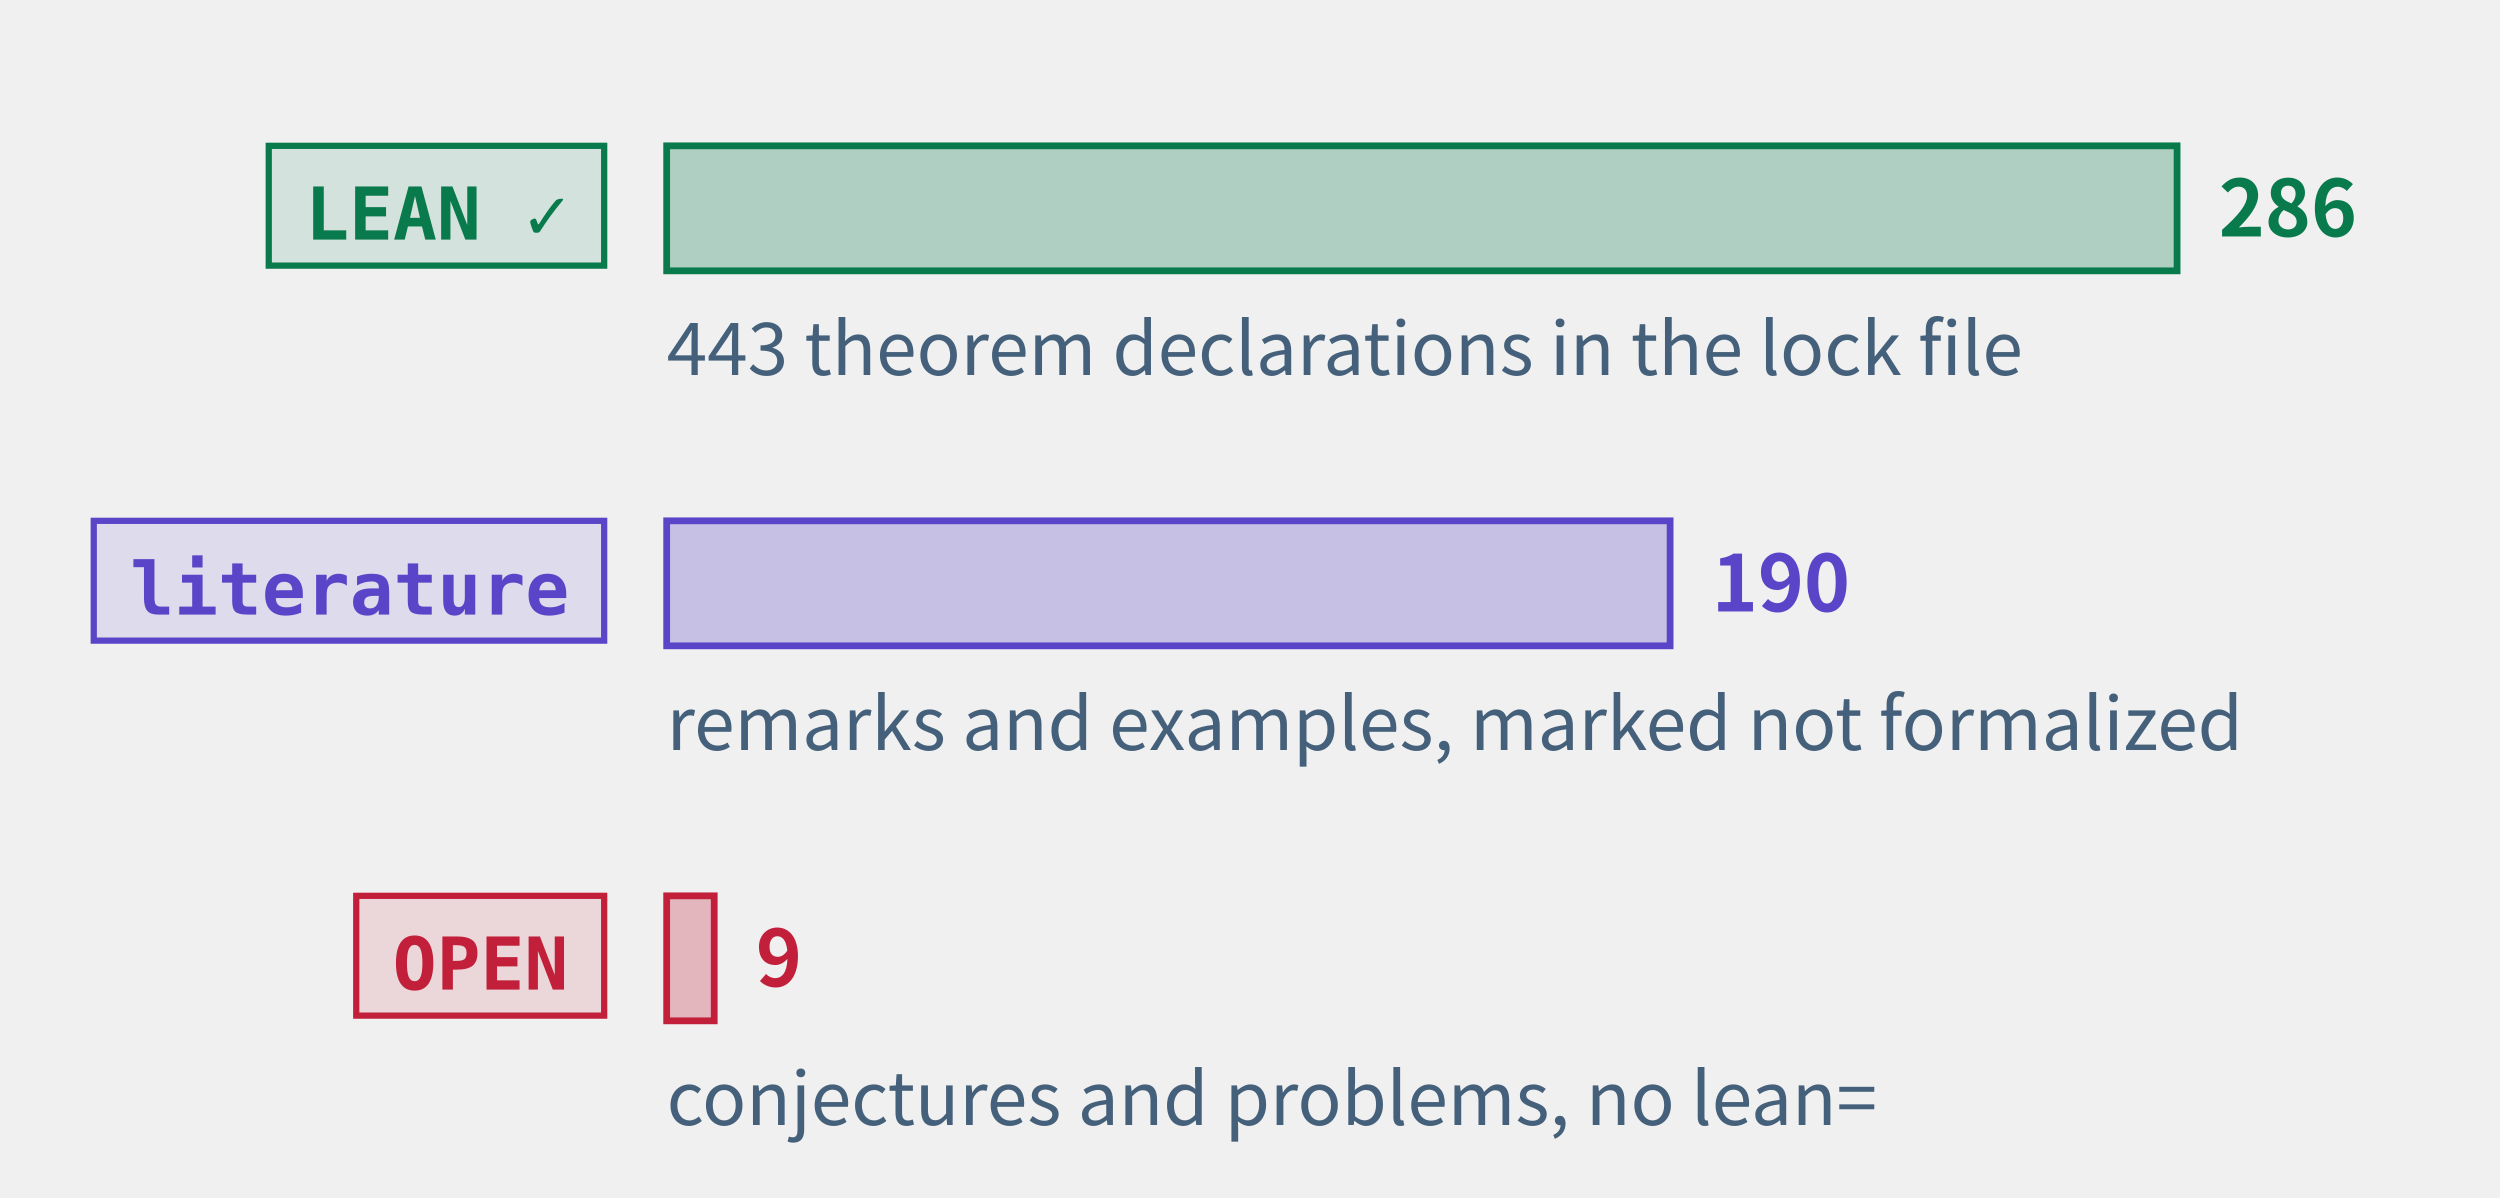
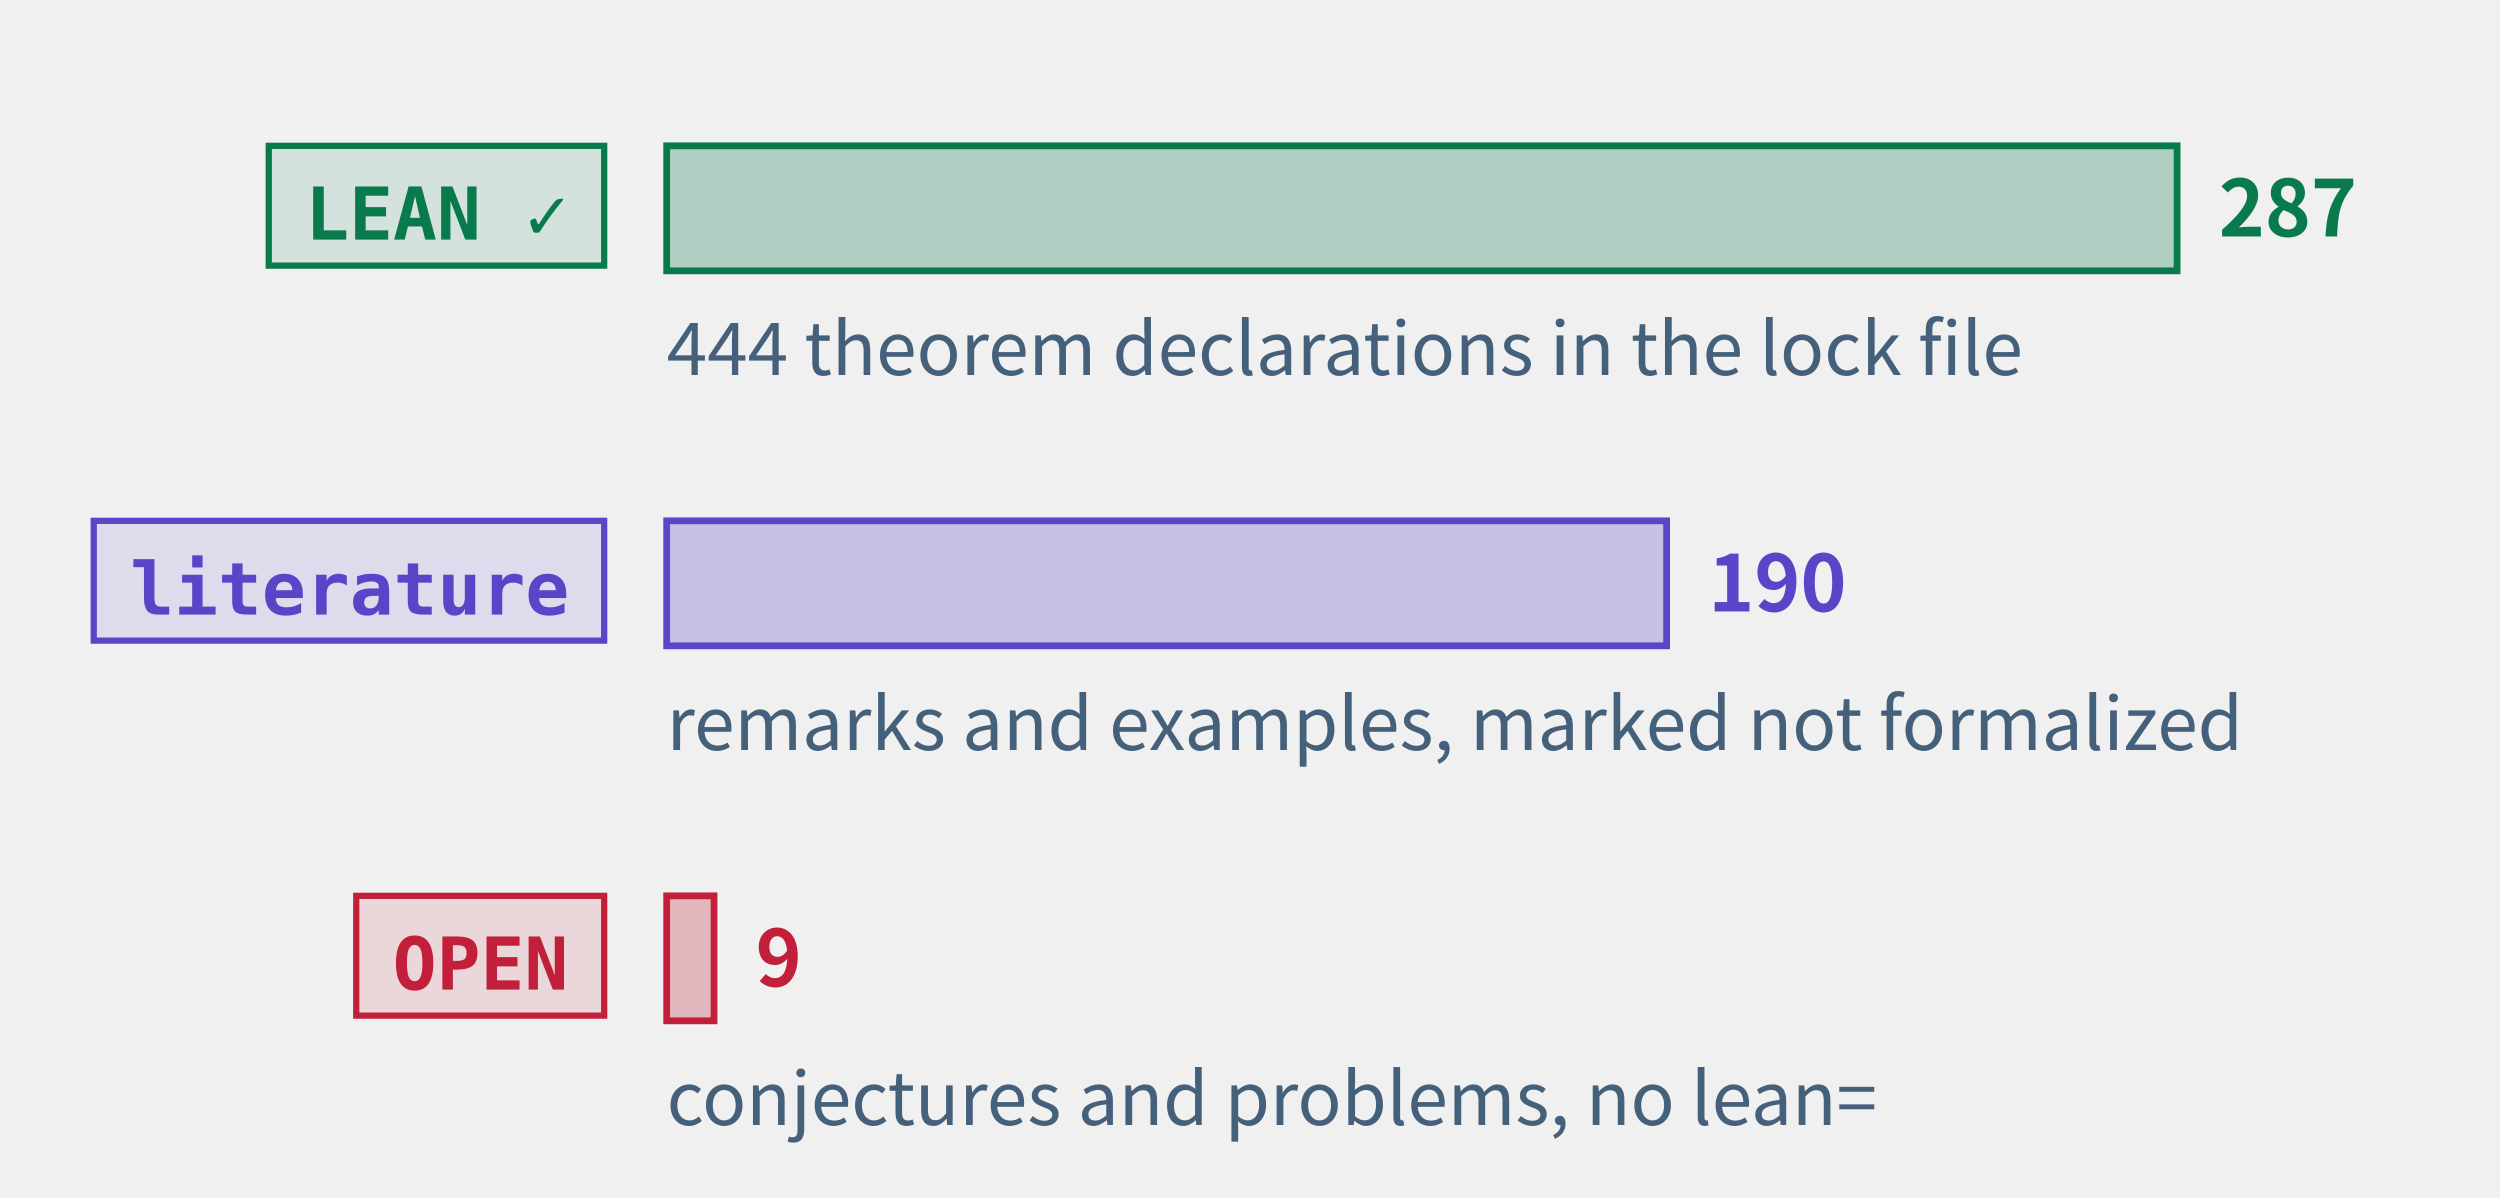
<svg xmlns="http://www.w3.org/2000/svg" class="tr-fig" data-tr-fig="prelude-three-tiers" data-lang="en" viewBox="0 0 480 230" width="480" height="230" font-family="'Noto Sans SC', 'Noto Sans CJK SC', 'Source Sans 3', 'PingFang SC', 'Microsoft YaHei', system-ui, sans-serif" role="img" aria-label="Three bars, each with a tag. The top bar is green, tagged LEAN ✓: the theorems, lemmas, propositions and corollaries with a Lean reference, the longest. The middle bar is violet, tagged “literature”: the remarks and examples marked as literature results. The bottom bar is red, tagged OPEN: the open conjectures and problems, very short. Each bar ends in its count; under the green bar a note gives the number of theorem declarations in the lock file.">
  <style>.ts-ink{stroke:#0b1622}.tf-ink{fill:#0b1622}.ts-dim{stroke:#45607a}.tf-dim{fill:#45607a}.ts-faint{stroke:#9db3c4}.tf-faint{fill:#9db3c4}.ts-edge{stroke:#b9d0dd}.tf-edge{fill:#b9d0dd}.ts-hot{stroke:#5f9bb5}.tf-hot{fill:#5f9bb5}.ts-bg{stroke:#ffffff}.tf-bg{fill:#ffffff}.ts-panel{stroke:#eef5f9}.tf-panel{fill:#eef5f9}.ts-sheet{stroke:#f7fbfd}.tf-sheet{fill:#f7fbfd}.ts-cyan{stroke:#007c8a}.tf-cyan{fill:#007c8a}.ts-magenta{stroke:#b0128f}.tf-magenta{fill:#b0128f}.ts-amber{stroke:#946200}.tf-amber{fill:#946200}.ts-violet{stroke:#5a45c8}.tf-violet{fill:#5a45c8}.ts-ok{stroke:#087a4c}.tf-ok{fill:#087a4c}.ts-warn{stroke:#c21f3a}.tf-warn{fill:#c21f3a}.ts-blue{stroke:#1d5fd0}.tf-blue{fill:#1d5fd0}.ts-orange{stroke:#b85410}.tf-orange{fill:#b85410}.ts-sigma{stroke:#28405a}.tf-sigma{fill:#28405a}@media (prefers-color-scheme:dark){.ts-ink{stroke:#d4efff}.tf-ink{fill:#d4efff}.ts-dim{stroke:#6f8ea5}.tf-dim{fill:#6f8ea5}.ts-faint{stroke:#34506a}.tf-faint{fill:#34506a}.ts-edge{stroke:#143049}.tf-edge{fill:#143049}.ts-hot{stroke:#1f5d7c}.tf-hot{fill:#1f5d7c}.ts-bg{stroke:#03060c}.tf-bg{fill:#03060c}.ts-panel{stroke:#07101b}.tf-panel{fill:#07101b}.ts-sheet{stroke:#050c16}.tf-sheet{fill:#050c16}.ts-cyan{stroke:#19f0ff}.tf-cyan{fill:#19f0ff}.ts-magenta{stroke:#ff2fd0}.tf-magenta{fill:#ff2fd0}.ts-amber{stroke:#ffc83d}.tf-amber{fill:#ffc83d}.ts-violet{stroke:#9d8cff}.tf-violet{fill:#9d8cff}.ts-ok{stroke:#46ffb2}.tf-ok{fill:#46ffb2}.ts-warn{stroke:#ff5064}.tf-warn{fill:#ff5064}.ts-blue{stroke:#2a7bff}.tf-blue{fill:#2a7bff}.ts-orange{stroke:#ff8a3c}.tf-orange{fill:#ff8a3c}.ts-sigma{stroke:#cfe3ff}.tf-sigma{fill:#cfe3ff}}</style>
  <rect x="51.6" y="28" width="64.4" height="23" class="ts-ok tf-ok" stroke-width="1.2" fill-opacity="0.12" />
  <text class="tf-ok tr-fig-mono" x="58.6" y="46" font-size="14" font-family="'JetBrains Mono', 'DejaVu Sans Mono', ui-monospace, Menlo, Consolas, monospace" font-weight="600">LEAN ✓</text>
  <rect x="128" y="28" width="290" height="24" class="ts-ok tf-ok" stroke-width="1.3" fill-opacity="0.28" />
-   <text class="tf-ok" x="426" y="45.4" font-size="15" font-weight="600">286</text>
+   <text class="tf-ok" x="426" y="45.4" font-size="15" font-weight="600">287</text>
  <rect x="18" y="100" width="98" height="23" class="ts-violet tf-violet" stroke-width="1.2" fill-opacity="0.12" />
  <text class="tf-violet tr-fig-mono" x="25" y="118" font-size="14" font-family="'JetBrains Mono', 'DejaVu Sans Mono', ui-monospace, Menlo, Consolas, monospace" font-weight="600">literature</text>
-   <rect x="128" y="100" width="192.66" height="24" class="ts-violet tf-violet" stroke-width="1.3" fill-opacity="0.28" />
-   <text class="tf-violet" x="328.66" y="117.4" font-size="15" font-weight="600">190</text>
+   <rect x="128" y="100" width="191.99" height="24" class="ts-violet tf-violet" stroke-width="1.3" fill-opacity="0.28" />
+   <text class="tf-violet" x="327.99" y="117.4" font-size="15" font-weight="600">190</text>
  <rect x="68.4" y="172" width="47.6" height="23" class="ts-warn tf-warn" stroke-width="1.2" fill-opacity="0.12" />
  <text class="tf-warn tr-fig-mono" x="75.4" y="190" font-size="14" font-family="'JetBrains Mono', 'DejaVu Sans Mono', ui-monospace, Menlo, Consolas, monospace" font-weight="600">OPEN</text>
-   <rect x="128" y="172" width="9.13" height="24" class="ts-warn tf-warn" stroke-width="1.3" fill-opacity="0.28" />
-   <text class="tf-warn" x="145.13" y="189.4" font-size="15" font-weight="600">9</text>
-   <text class="tf-dim" x="128" y="72" font-size="14">443 theorem declarations in the lock file</text>
+   <rect x="128" y="172" width="9.09" height="24" class="ts-warn tf-warn" stroke-width="1.3" fill-opacity="0.28" />
+   <text class="tf-warn" x="145.09" y="189.4" font-size="15" font-weight="600">9</text>
+   <text class="tf-dim" x="128" y="72" font-size="14">444 theorem declarations in the lock file</text>
  <text class="tf-dim" x="128" y="144" font-size="14">remarks and examples, marked not formalized</text>
  <text class="tf-dim" x="128" y="216" font-size="14">conjectures and problems, no lean=</text>
</svg>
